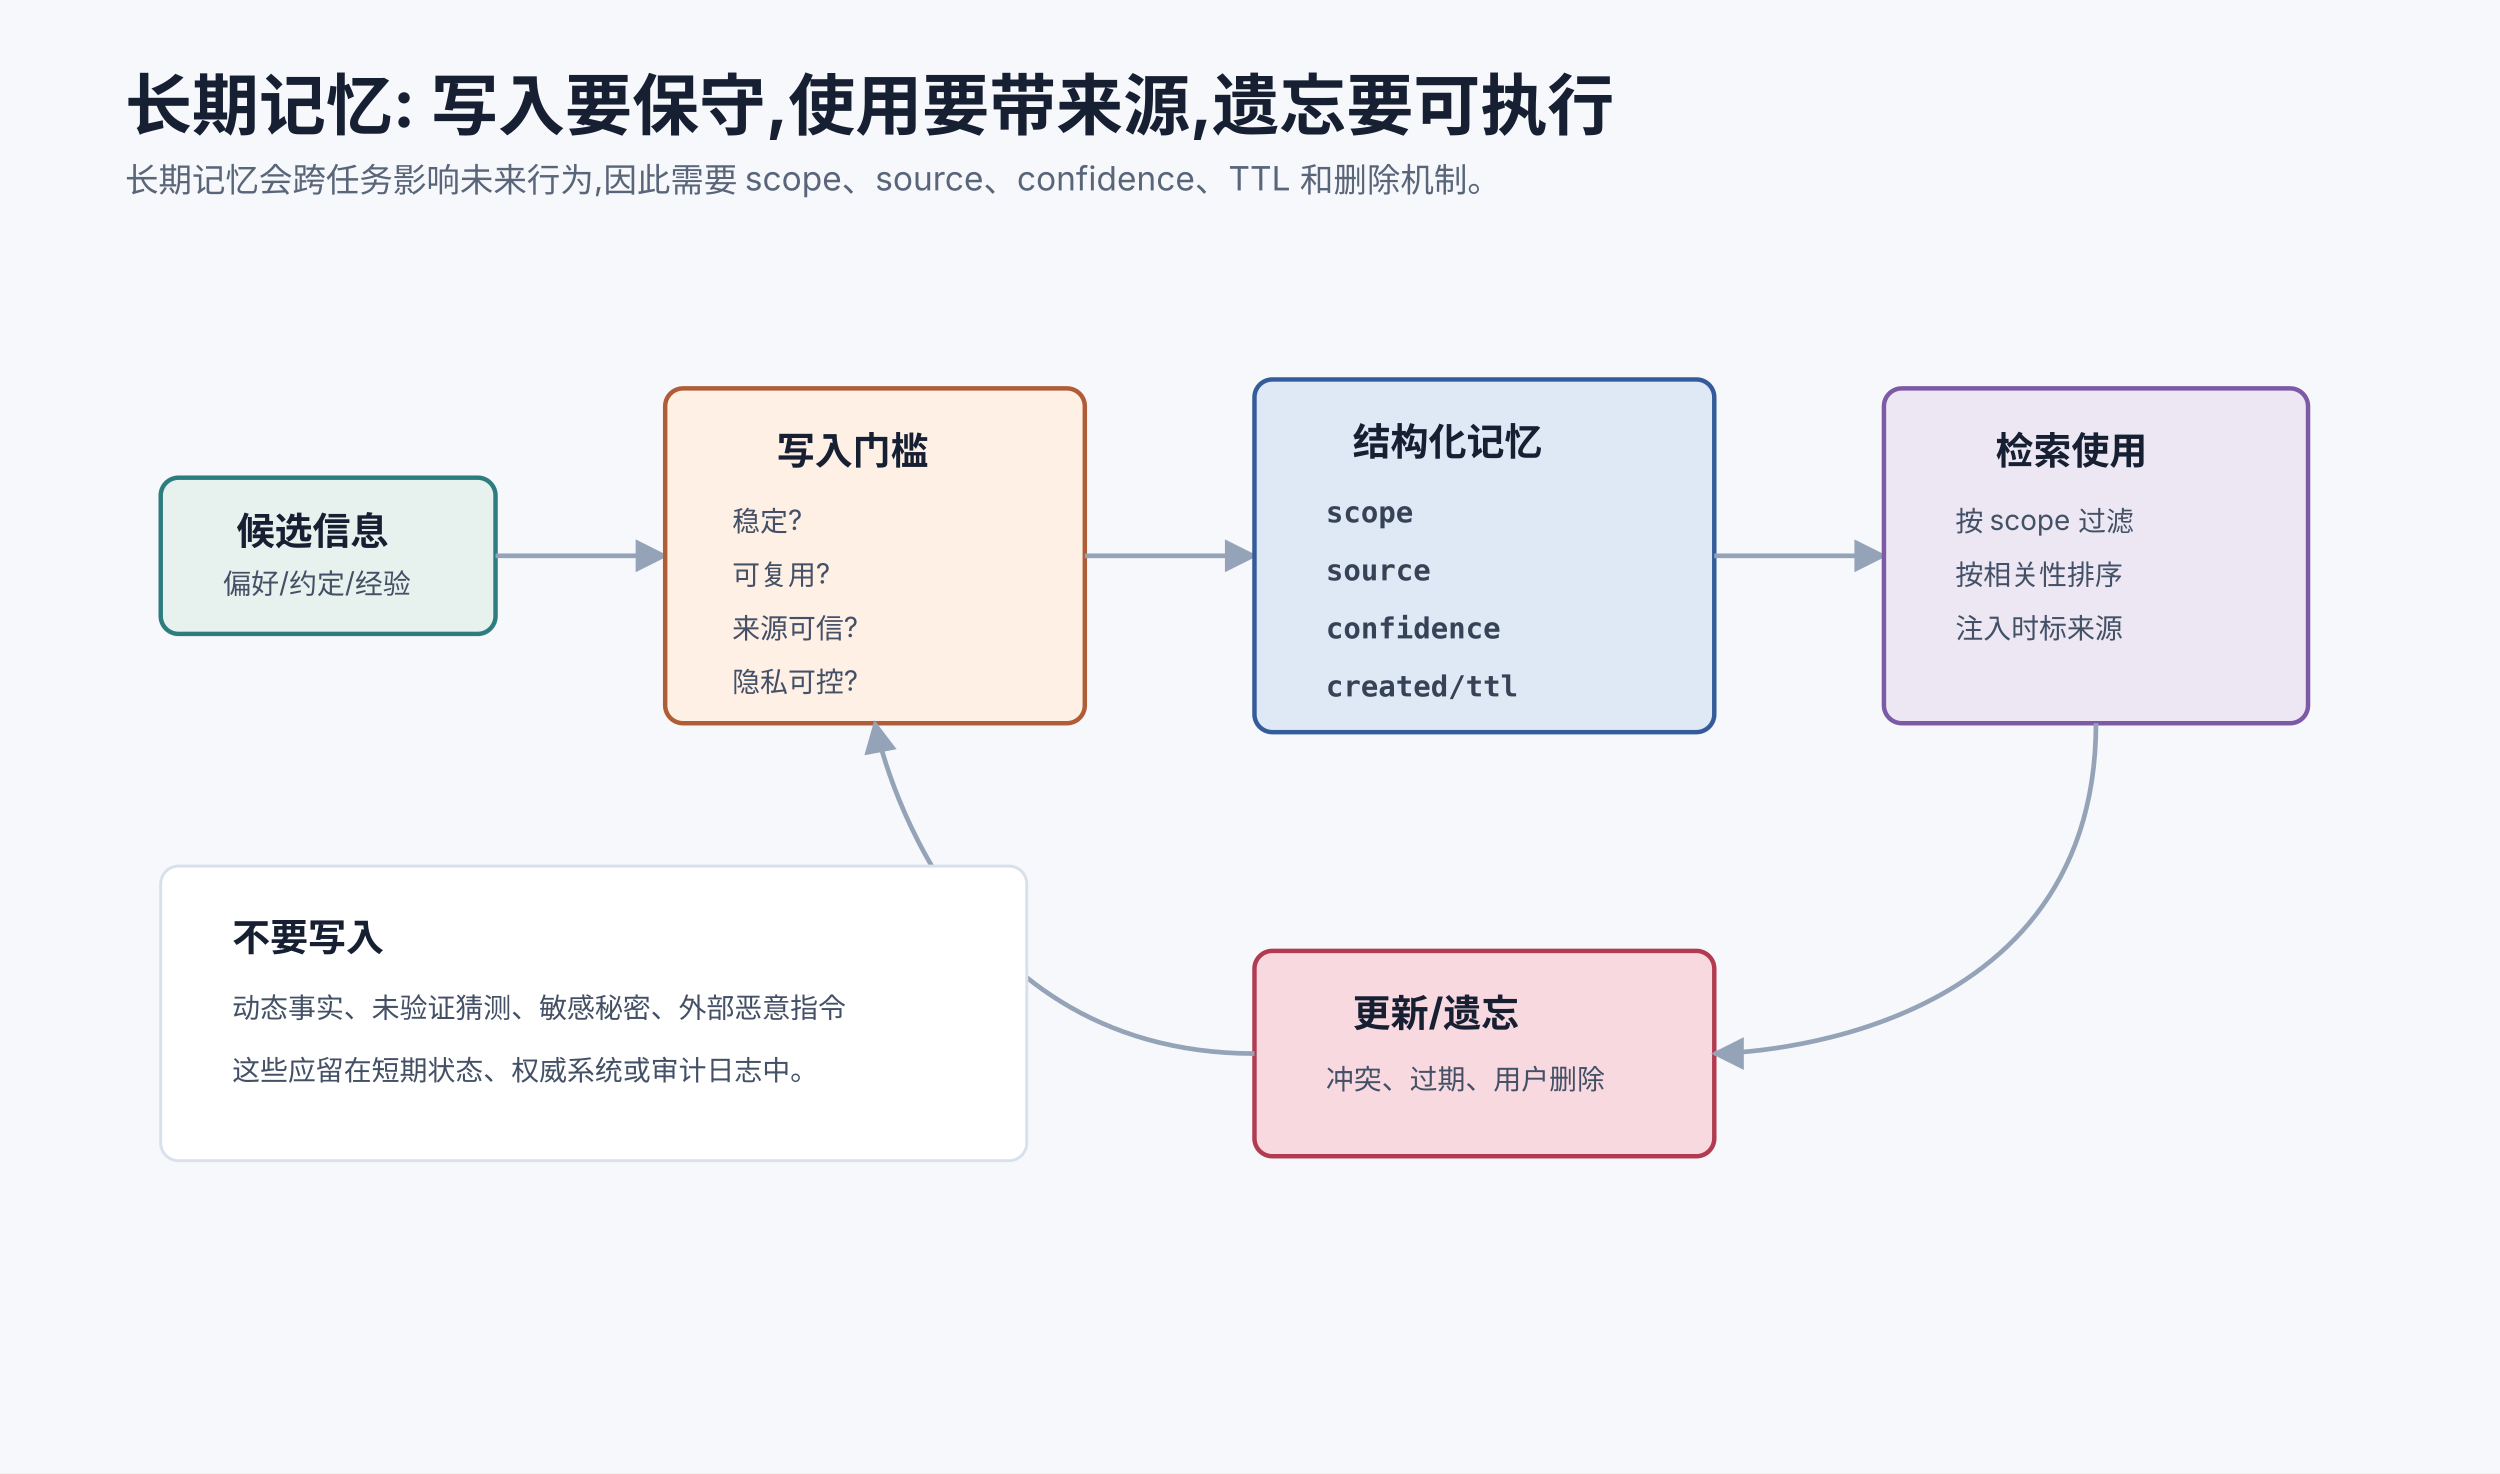
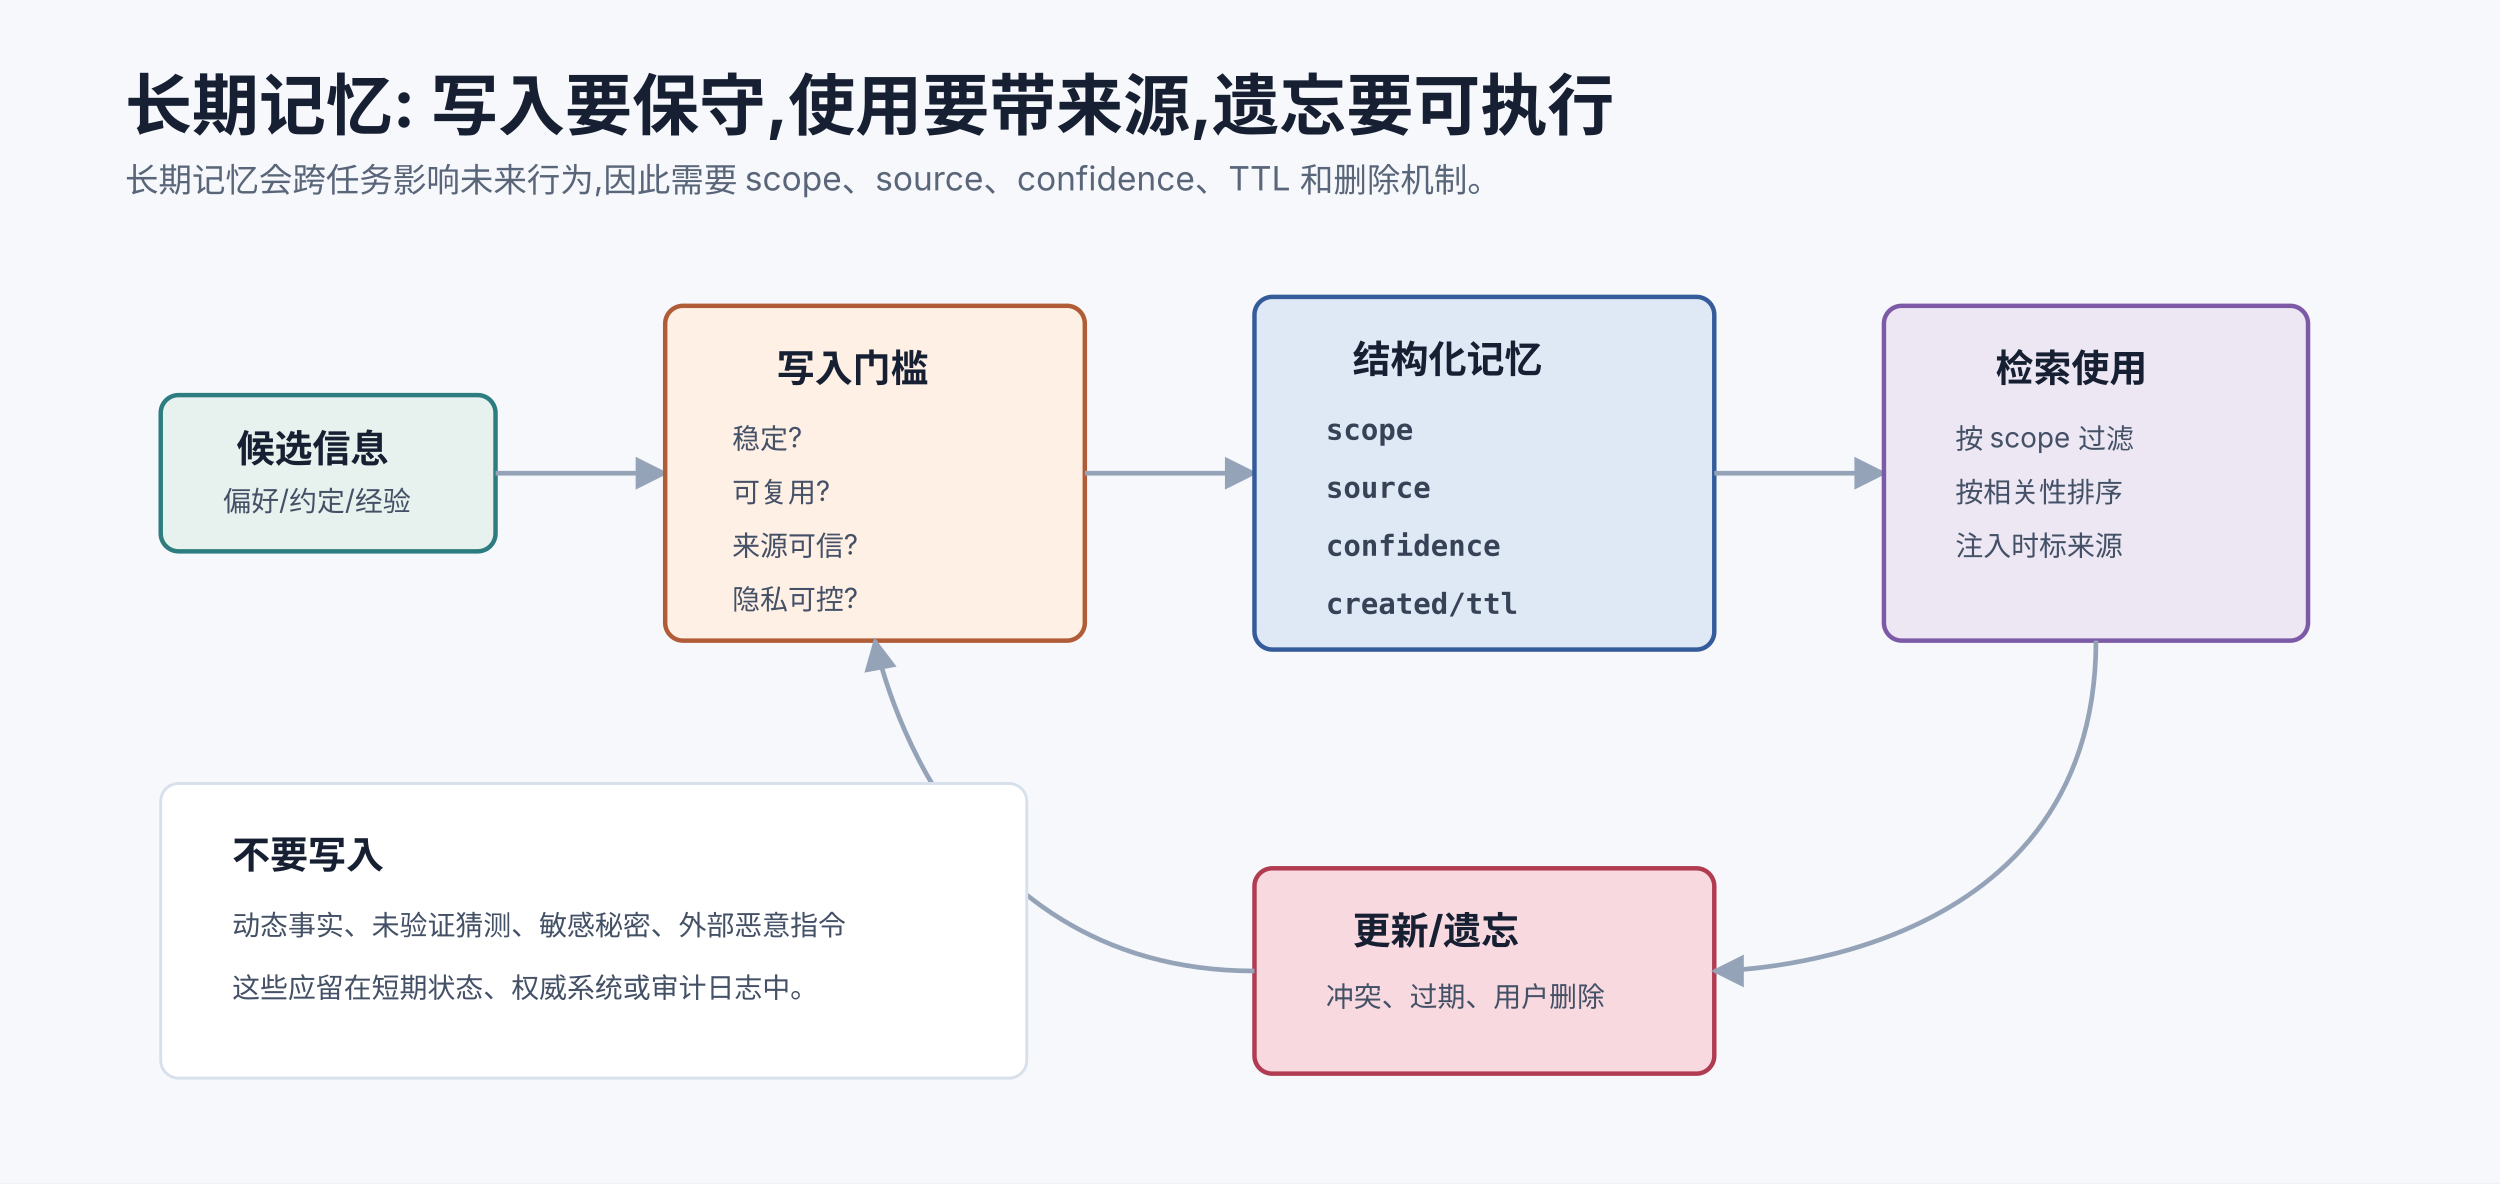
- <svg xmlns="http://www.w3.org/2000/svg" width="1120" height="660" viewBox="0 0 1120 660" role="img" aria-labelledby="title desc">
+ <svg xmlns="http://www.w3.org/2000/svg" width="1120" height="530" viewBox="0 0 1120 530" role="img" aria-labelledby="title desc">
  <defs>
    <style>.bg{fill:#f7f8fb}.title{font:700 30px system-ui,-apple-system,BlinkMacSystemFont,"Segoe UI",sans-serif;fill:#172033}.sub{font:400 15px system-ui,-apple-system,BlinkMacSystemFont,"Segoe UI",sans-serif;fill:#596579}.panel{fill:#fff;stroke:#d8e0eb;stroke-width:1.3;rx:8}.head{font:700 17px system-ui,-apple-system,BlinkMacSystemFont,"Segoe UI",sans-serif;fill:#172033}.text{font:400 12.5px system-ui,-apple-system,BlinkMacSystemFont,"Segoe UI",sans-serif;fill:#435066}.mono{font:600 13px ui-monospace,SFMono-Regular,Menlo,Consolas,monospace;fill:#364256}.arrow{fill:none;stroke:#94a3b8;stroke-width:2.1;marker-end:url(#arrow)}.node{fill:#e7f1ee;stroke:#2d7d80;stroke-width:2;rx:8}.gate{fill:#fff0e6;stroke:#b05c37;stroke-width:2;rx:8}.store{fill:#dfe8f5;stroke:#355c9a;stroke-width:2;rx:8}.use{fill:#ece7f3;stroke:#7c5aa6;stroke-width:2;rx:8}.forget{fill:#f7d9df;stroke:#b13c52;stroke-width:2;rx:8}</style>
    <marker id="arrow" viewBox="0 0 10 10" refX="9" refY="5" markerWidth="7" markerHeight="7" orient="auto-start-reverse">
      <path d="M0 0 L10 5 L0 10 z" fill="#94a3b8" />
    </marker>
  </defs>
-   <rect class="bg" width="1120" height="660" />
+   <rect class="bg" width="1120" height="530" />
  <text class="title" x="56" y="58">长期记忆: 写入要保守,使用要带来源,遗忘要可执行</text>
  <text class="sub" x="56" y="86">长期记忆会跨任务影响未来行为,因此需要 scope、source、confidence、TTL 和删除机制。</text>
-   <rect class="node" x="72" y="214" width="150" height="70" rx="8" />
-   <text class="head" x="106" y="244">候选信息</text>
-   <text class="text" x="100" y="266">偏好/约定/经验</text>
-   <path class="arrow" d="M222 249 H298" />
-   <rect class="gate" x="298" y="174" width="188" height="150" rx="8" />
-   <text class="head" x="348" y="208">写入门槛</text>
-   <text class="text" x="328" y="238">稳定?</text>
-   <text class="text" x="328" y="262">可复用?</text>
-   <text class="text" x="328" y="286">来源可信?</text>
-   <text class="text" x="328" y="310">隐私可控?</text>
-   <path class="arrow" d="M486 249 H562" />
-   <rect class="store" x="562" y="170" width="206" height="158" rx="8" />
-   <text class="head" x="606" y="204">结构化记忆</text>
-   <text class="mono" x="594" y="234">scope</text>
-   <text class="mono" x="594" y="260">source</text>
-   <text class="mono" x="594" y="286">confidence</text>
-   <text class="mono" x="594" y="312">created/ttl</text>
-   <path class="arrow" d="M768 249 H844" />
-   <rect class="use" x="844" y="174" width="190" height="150" rx="8" />
-   <text class="head" x="894" y="208">检索使用</text>
-   <text class="text" x="876" y="238">按 scope 过滤</text>
-   <text class="text" x="876" y="262">按相关性排序</text>
-   <text class="text" x="876" y="286">注入时标来源</text>
-   <rect class="forget" x="562" y="426" width="206" height="92" rx="8" />
-   <text class="head" x="606" y="460">更新/遗忘</text>
-   <text class="text" x="594" y="488">冲突、过期、用户删除</text>
-   <path class="arrow" d="M939 324 C939 472 768 472 768 472" />
-   <path class="arrow" d="M562 472 C420 472 392 324 392 324" />
-   <rect class="panel" x="72" y="388" width="388" height="132" rx="8" />
-   <text class="head" x="104" y="426">不要写入</text>
-   <text class="text" x="104" y="456">动态事实、未验证猜测、敏感秘密、外部恶意指令</text>
-   <text class="text" x="104" y="484">这些应留在短期状态、权威系统或审计日志中。</text>
+   <g transform="translate(0,-37)">
+     <rect class="node" x="72" y="214" width="150" height="70" rx="8" />
+     <text class="head" x="106" y="244">候选信息</text>
+     <text class="text" x="100" y="266">偏好/约定/经验</text>
+     <path class="arrow" d="M222 249 H298" />
+     <rect class="gate" x="298" y="174" width="188" height="150" rx="8" />
+     <text class="head" x="348" y="208">写入门槛</text>
+     <text class="text" x="328" y="238">稳定?</text>
+     <text class="text" x="328" y="262">可复用?</text>
+     <text class="text" x="328" y="286">来源可信?</text>
+     <text class="text" x="328" y="310">隐私可控?</text>
+     <path class="arrow" d="M486 249 H562" />
+     <rect class="store" x="562" y="170" width="206" height="158" rx="8" />
+     <text class="head" x="606" y="204">结构化记忆</text>
+     <text class="mono" x="594" y="234">scope</text>
+     <text class="mono" x="594" y="260">source</text>
+     <text class="mono" x="594" y="286">confidence</text>
+     <text class="mono" x="594" y="312">created/ttl</text>
+     <path class="arrow" d="M768 249 H844" />
+     <rect class="use" x="844" y="174" width="190" height="150" rx="8" />
+     <text class="head" x="894" y="208">检索使用</text>
+     <text class="text" x="876" y="238">按 scope 过滤</text>
+     <text class="text" x="876" y="262">按相关性排序</text>
+     <text class="text" x="876" y="286">注入时标来源</text>
+     <rect class="forget" x="562" y="426" width="206" height="92" rx="8" />
+     <text class="head" x="606" y="460">更新/遗忘</text>
+     <text class="text" x="594" y="488">冲突、过期、用户删除</text>
+     <path class="arrow" d="M939 324 C939 472 768 472 768 472" />
+     <path class="arrow" d="M562 472 C420 472 392 324 392 324" />
+     <rect class="panel" x="72" y="388" width="388" height="132" rx="8" />
+     <text class="head" x="104" y="426">不要写入</text>
+     <text class="text" x="104" y="456">动态事实、未验证猜测、敏感秘密、外部恶意指令</text>
+     <text class="text" x="104" y="484">这些应留在短期状态、权威系统或审计日志中。</text>
+   </g>
</svg>
